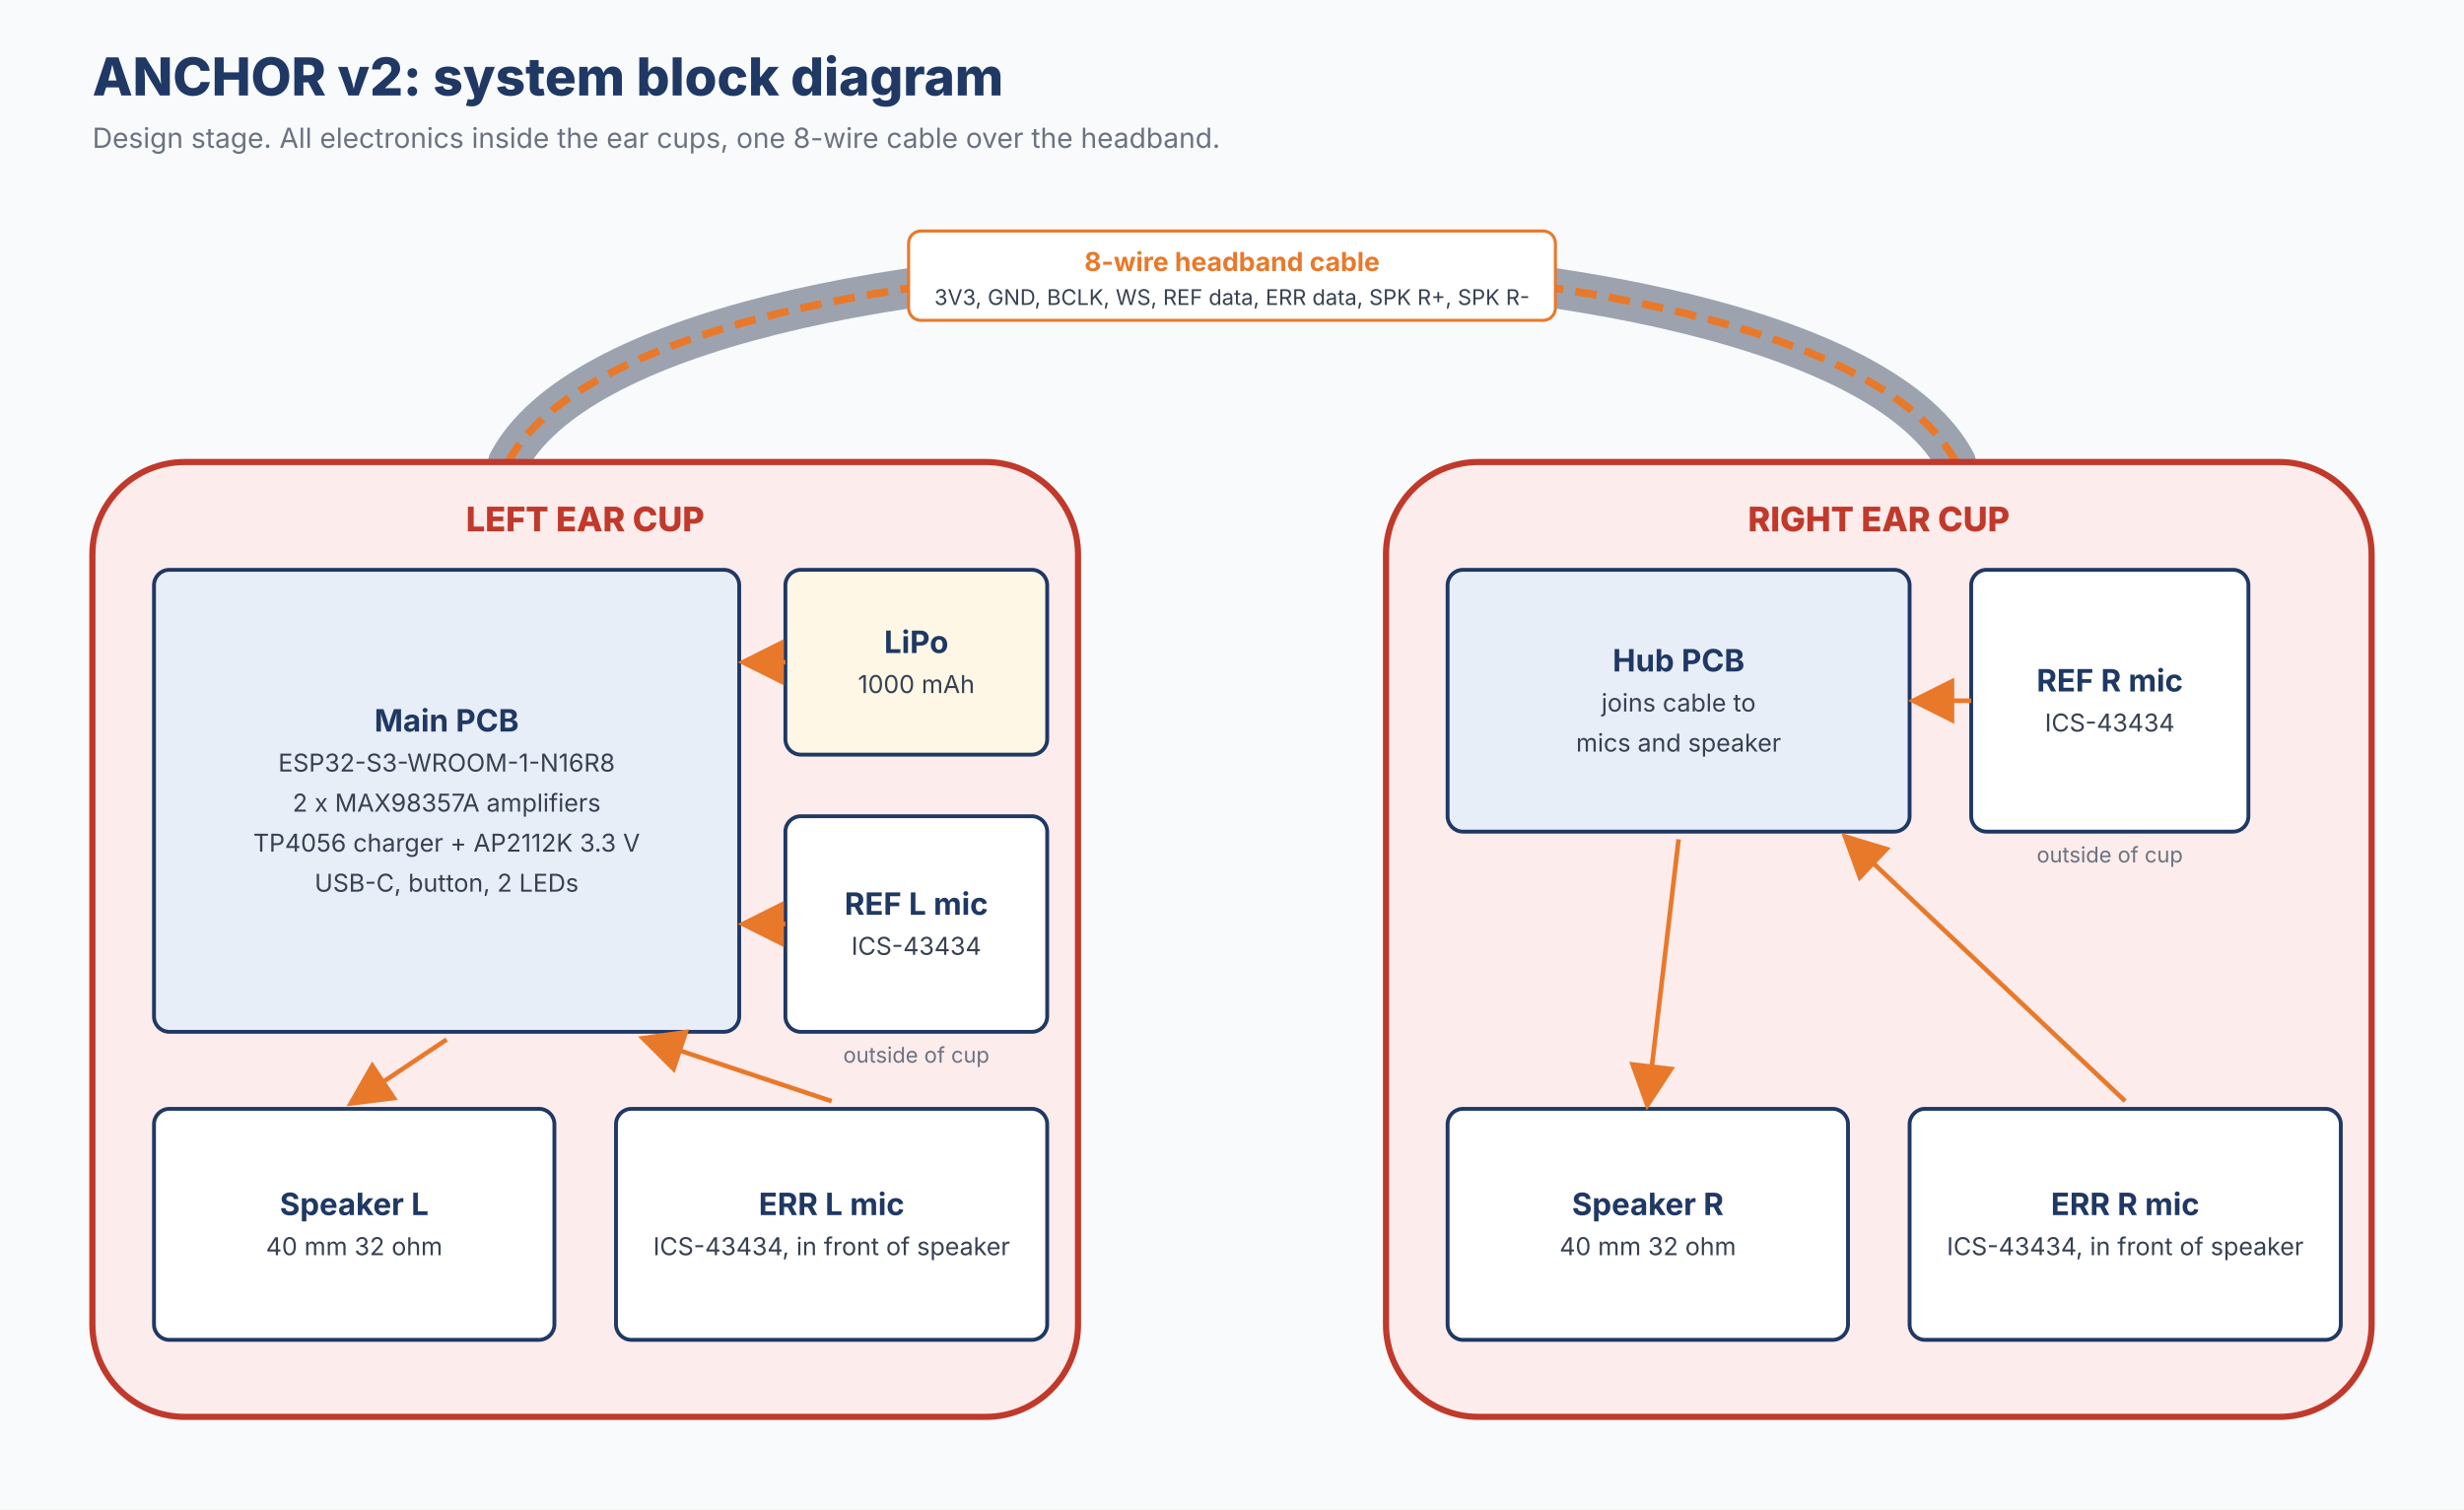
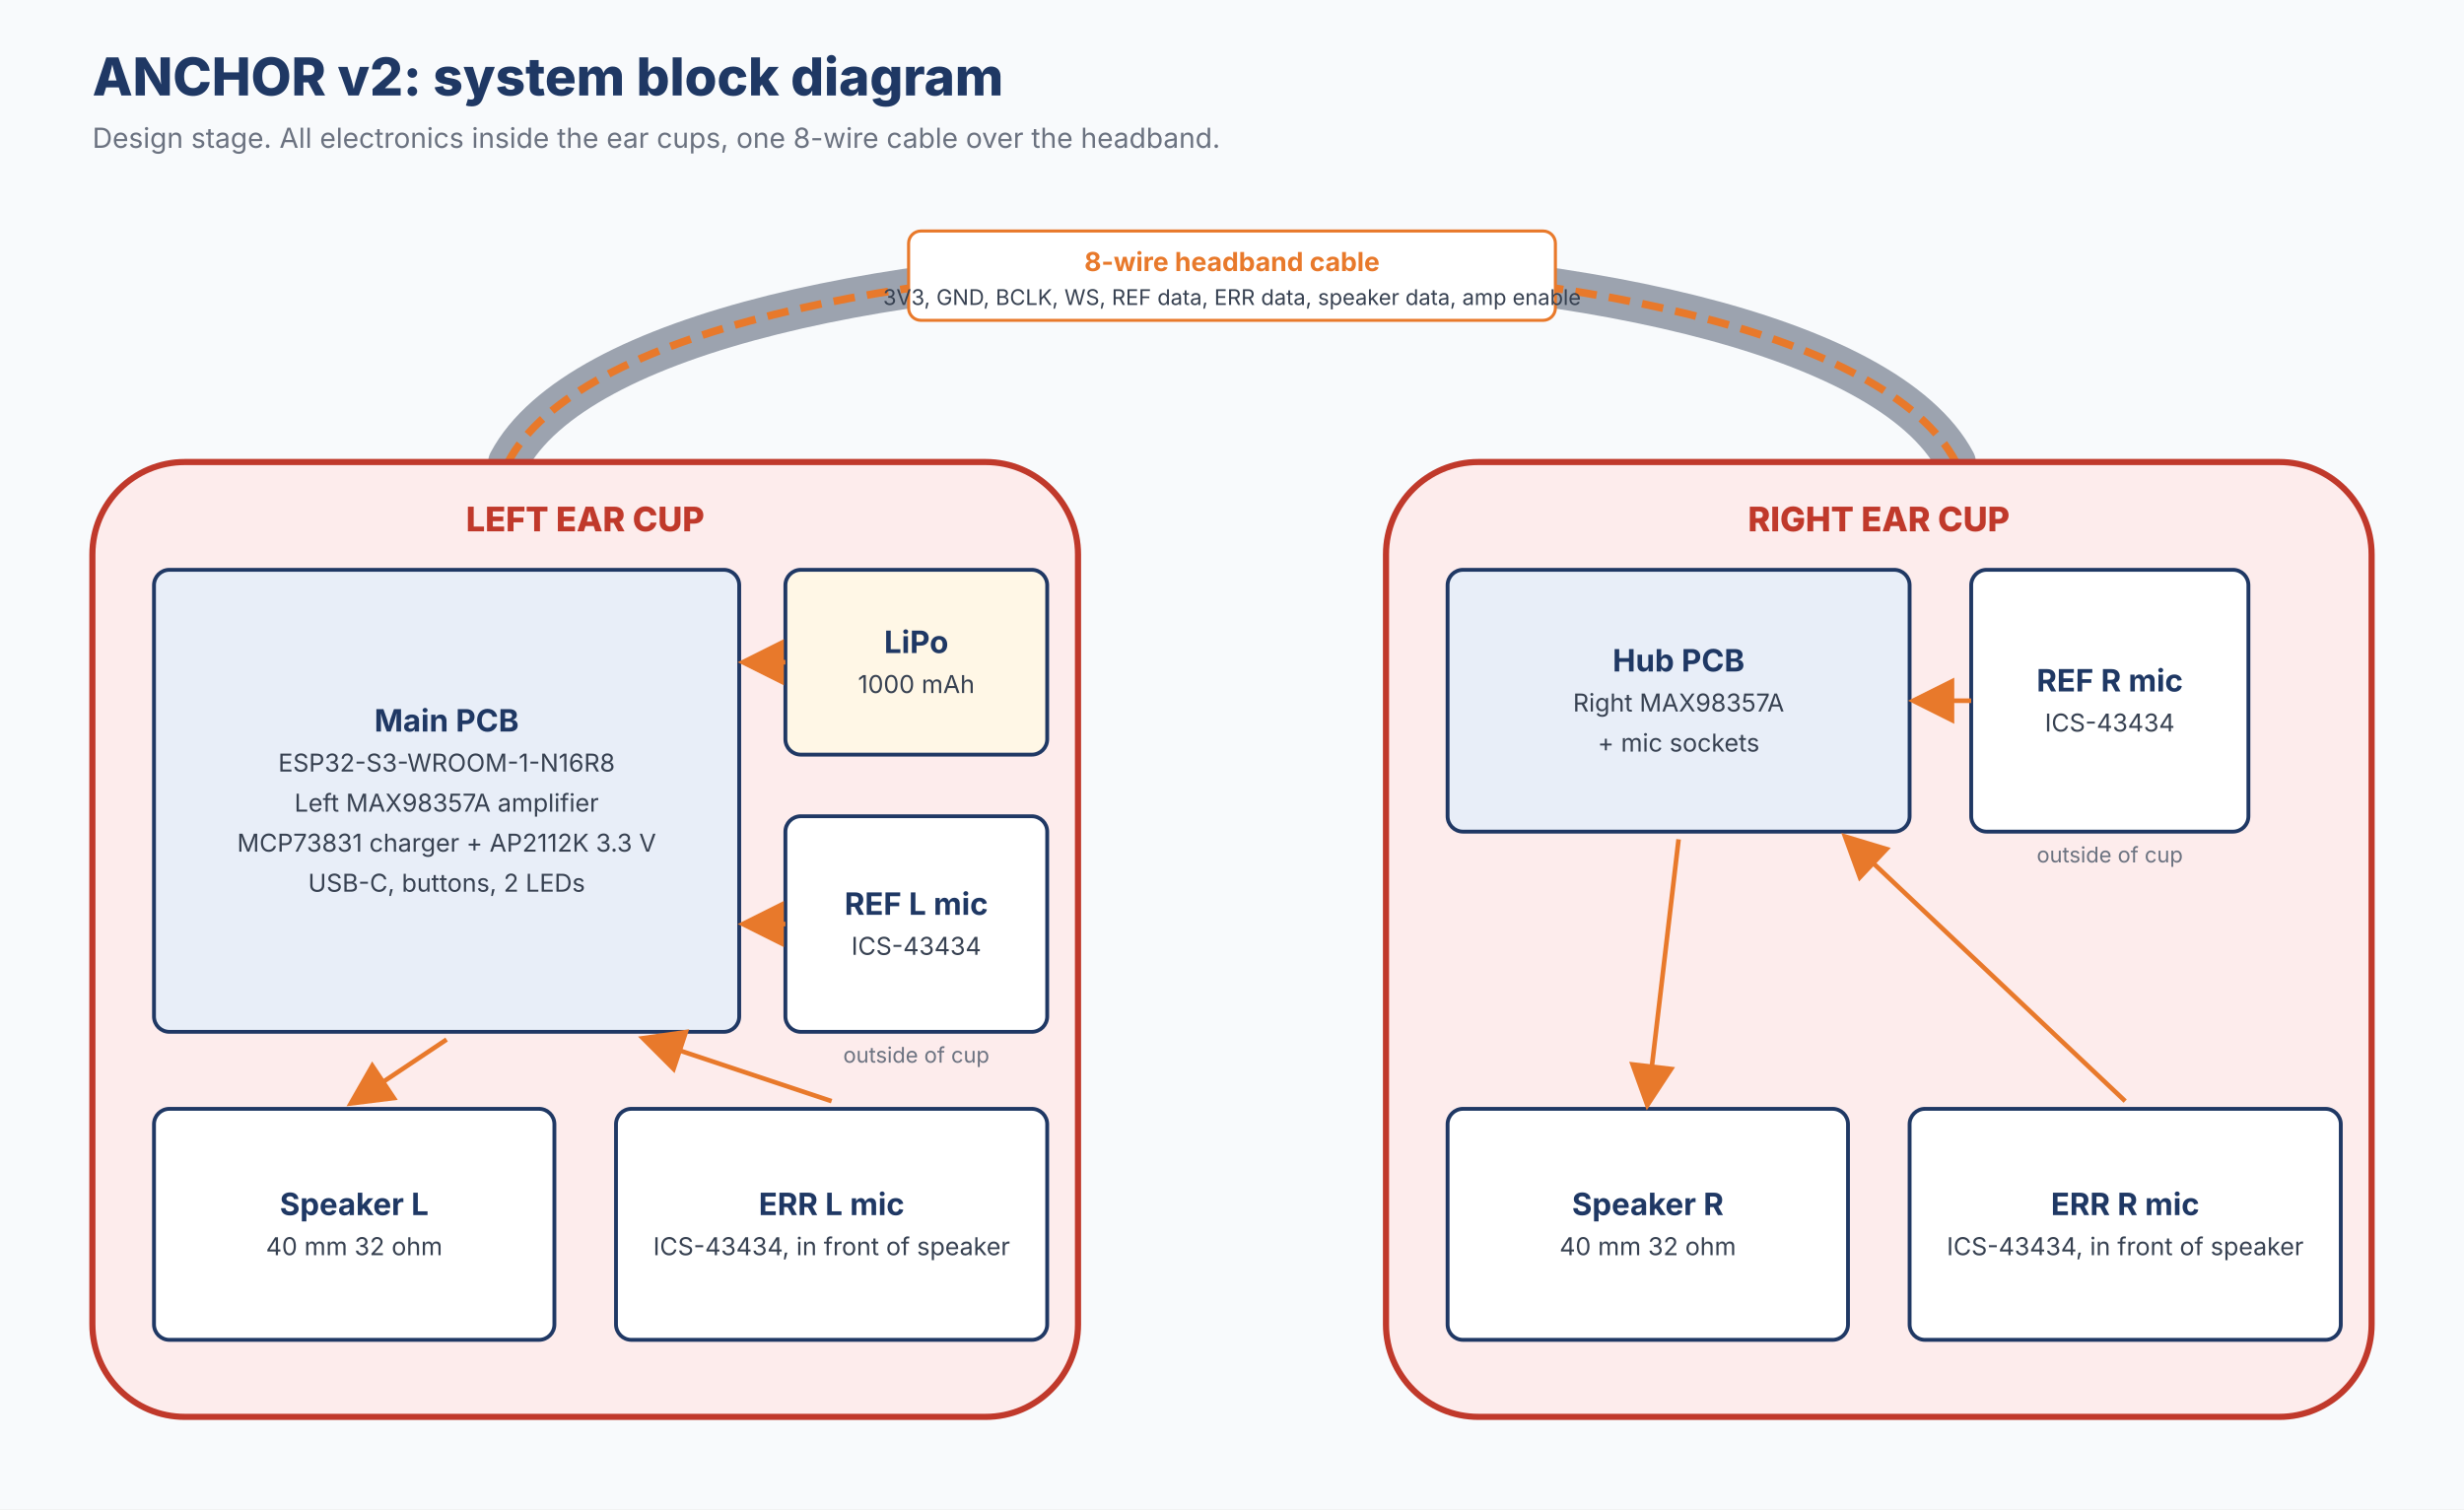
<svg xmlns="http://www.w3.org/2000/svg" width="1600" height="980" viewBox="0 0 1600 980">
  <defs>
    <marker id="a" markerWidth="10" markerHeight="10" refX="8" refY="5" orient="auto">
      <path d="M0,0 L10,5 L0,10 z" fill="#E8792B" />
    </marker>
  </defs>
  <rect width="1600" height="980" fill="#F8FAFC" />
  <text x="60" y="62" style="font-family:Inter,Arial,sans-serif" font-size="34" font-weight="800" fill="#1F3864">ANCHOR v2: system block diagram</text>
  <text x="60" y="96" style="font-family:Inter,Arial,sans-serif" font-size="18" fill="#6B7280">Design stage. All electronics inside the ear cups, one 8-wire cable over the headband.</text>
  <path d="M 330 300 C 420 130, 1180 130, 1270 300" fill="none" stroke="#9CA3AF" stroke-width="26" stroke-linecap="round" />
  <path d="M 330 300 C 420 130, 1180 130, 1270 300" fill="none" stroke="#E8792B" stroke-width="5" stroke-dasharray="14 8" />
  <rect x="590" y="150" width="420" height="58" rx="8" fill="#fff" stroke="#E8792B" stroke-width="2" />
  <text x="800" y="176" text-anchor="middle" style="font-family:Inter,Arial,sans-serif" font-size="17" font-weight="700" fill="#E8792B">8-wire headband cable</text>
-   <text x="800" y="198" text-anchor="middle" style="font-family:Inter,Arial,sans-serif" font-size="14" fill="#374151">3V3, GND, BCLK, WS, REF data, ERR data, SPK R+, SPK R-</text>
+   <text x="800" y="198" text-anchor="middle" style="font-family:Inter,Arial,sans-serif" font-size="14" fill="#374151">3V3, GND, BCLK, WS, REF data, ERR data, speaker data, amp enable</text>
  <rect x="60" y="300" width="640" height="620" rx="60" fill="#FDECEC" stroke="#C0392B" stroke-width="4" />
  <text x="380" y="345" text-anchor="middle" style="font-family:Inter,Arial,sans-serif" font-size="22" font-weight="800" fill="#C0392B">LEFT EAR CUP</text>
  <rect x="900" y="300" width="640" height="620" rx="60" fill="#FDECEC" stroke="#C0392B" stroke-width="4" />
  <text x="1220" y="345" text-anchor="middle" style="font-family:Inter,Arial,sans-serif" font-size="22" font-weight="800" fill="#C0392B">RIGHT EAR CUP</text>
  <rect x="100" y="370" width="380" height="300" rx="10" fill="#E8EEF8" stroke="#1F3864" stroke-width="2.5" />
  <text x="290.0" y="475.0" text-anchor="middle" style="font-family:Inter,Arial,sans-serif" font-size="20" font-weight="700" fill="#1F3864">Main PCB</text>
  <text x="290.0" y="501.0" text-anchor="middle" style="font-family:Inter,Arial,sans-serif" font-size="16" font-weight="400" fill="#374151">ESP32-S3-WROOM-1-N16R8</text>
-   <text x="290.0" y="527.0" text-anchor="middle" style="font-family:Inter,Arial,sans-serif" font-size="16" font-weight="400" fill="#374151">2 x MAX98357A amplifiers</text>
-   <text x="290.0" y="553.0" text-anchor="middle" style="font-family:Inter,Arial,sans-serif" font-size="16" font-weight="400" fill="#374151">TP4056 charger + AP2112K 3.3 V</text>
-   <text x="290.0" y="579.0" text-anchor="middle" style="font-family:Inter,Arial,sans-serif" font-size="16" font-weight="400" fill="#374151">USB-C, button, 2 LEDs</text>
+   <text x="290.0" y="527.0" text-anchor="middle" style="font-family:Inter,Arial,sans-serif" font-size="16" font-weight="400" fill="#374151">Left MAX98357A amplifier</text>
+   <text x="290.0" y="553.0" text-anchor="middle" style="font-family:Inter,Arial,sans-serif" font-size="16" font-weight="400" fill="#374151">MCP73831 charger + AP2112K 3.3 V</text>
+   <text x="290.0" y="579.0" text-anchor="middle" style="font-family:Inter,Arial,sans-serif" font-size="16" font-weight="400" fill="#374151">USB-C, buttons, 2 LEDs</text>
  <rect x="510" y="370" width="170" height="120" rx="10" fill="#FFF7E6" stroke="#1F3864" stroke-width="2.5" />
  <text x="595.0" y="424.0" text-anchor="middle" style="font-family:Inter,Arial,sans-serif" font-size="20" font-weight="700" fill="#1F3864">LiPo</text>
  <text x="595.0" y="450.0" text-anchor="middle" style="font-family:Inter,Arial,sans-serif" font-size="16" font-weight="400" fill="#374151">1000 mAh</text>
  <rect x="510" y="530" width="170" height="140" rx="10" fill="#fff" stroke="#1F3864" stroke-width="2.5" />
  <text x="595.0" y="594.0" text-anchor="middle" style="font-family:Inter,Arial,sans-serif" font-size="20" font-weight="700" fill="#1F3864">REF L mic</text>
  <text x="595.0" y="620.0" text-anchor="middle" style="font-family:Inter,Arial,sans-serif" font-size="16" font-weight="400" fill="#374151">ICS-43434</text>
  <text x="595" y="690" text-anchor="middle" style="font-family:Inter,Arial,sans-serif" font-size="14" fill="#6B7280">outside of cup</text>
  <rect x="100" y="720" width="260" height="150" rx="10" fill="#fff" stroke="#1F3864" stroke-width="2.5" />
  <text x="230.0" y="789.0" text-anchor="middle" style="font-family:Inter,Arial,sans-serif" font-size="20" font-weight="700" fill="#1F3864">Speaker L</text>
  <text x="230.0" y="815.0" text-anchor="middle" style="font-family:Inter,Arial,sans-serif" font-size="16" font-weight="400" fill="#374151">40 mm 32 ohm</text>
  <rect x="400" y="720" width="280" height="150" rx="10" fill="#fff" stroke="#1F3864" stroke-width="2.5" />
  <text x="540.0" y="789.0" text-anchor="middle" style="font-family:Inter,Arial,sans-serif" font-size="20" font-weight="700" fill="#1F3864">ERR L mic</text>
  <text x="540.0" y="815.0" text-anchor="middle" style="font-family:Inter,Arial,sans-serif" font-size="16" font-weight="400" fill="#374151">ICS-43434, in front of speaker</text>
  <line x1="510" y1="430" x2="485" y2="430" stroke="#E8792B" stroke-width="3" marker-end="url(#a)" />
  <line x1="510" y1="600" x2="485" y2="600" stroke="#E8792B" stroke-width="3" marker-end="url(#a)" />
  <line x1="290" y1="675" x2="230" y2="715" stroke="#E8792B" stroke-width="3" marker-end="url(#a)" />
  <line x1="540" y1="715" x2="420" y2="675" stroke="#E8792B" stroke-width="3" marker-end="url(#a)" />
  <rect x="940" y="370" width="300" height="170" rx="10" fill="#E8EEF8" stroke="#1F3864" stroke-width="2.5" />
  <text x="1090.0" y="436.0" text-anchor="middle" style="font-family:Inter,Arial,sans-serif" font-size="20" font-weight="700" fill="#1F3864">Hub PCB</text>
-   <text x="1090.0" y="462.0" text-anchor="middle" style="font-family:Inter,Arial,sans-serif" font-size="16" font-weight="400" fill="#374151">joins cable to</text>
-   <text x="1090.0" y="488.0" text-anchor="middle" style="font-family:Inter,Arial,sans-serif" font-size="16" font-weight="400" fill="#374151">mics and speaker</text>
+   <text x="1090.0" y="462.0" text-anchor="middle" style="font-family:Inter,Arial,sans-serif" font-size="16" font-weight="400" fill="#374151">Right MAX98357A</text>
+   <text x="1090.0" y="488.0" text-anchor="middle" style="font-family:Inter,Arial,sans-serif" font-size="16" font-weight="400" fill="#374151">+ mic sockets</text>
  <rect x="1280" y="370" width="180" height="170" rx="10" fill="#fff" stroke="#1F3864" stroke-width="2.5" />
  <text x="1370.0" y="449.0" text-anchor="middle" style="font-family:Inter,Arial,sans-serif" font-size="20" font-weight="700" fill="#1F3864">REF R mic</text>
  <text x="1370.0" y="475.0" text-anchor="middle" style="font-family:Inter,Arial,sans-serif" font-size="16" font-weight="400" fill="#374151">ICS-43434</text>
  <text x="1370" y="560" text-anchor="middle" style="font-family:Inter,Arial,sans-serif" font-size="14" fill="#6B7280">outside of cup</text>
  <rect x="940" y="720" width="260" height="150" rx="10" fill="#fff" stroke="#1F3864" stroke-width="2.5" />
  <text x="1070.0" y="789.0" text-anchor="middle" style="font-family:Inter,Arial,sans-serif" font-size="20" font-weight="700" fill="#1F3864">Speaker R</text>
  <text x="1070.0" y="815.0" text-anchor="middle" style="font-family:Inter,Arial,sans-serif" font-size="16" font-weight="400" fill="#374151">40 mm 32 ohm</text>
  <rect x="1240" y="720" width="280" height="150" rx="10" fill="#fff" stroke="#1F3864" stroke-width="2.5" />
  <text x="1380.0" y="789.0" text-anchor="middle" style="font-family:Inter,Arial,sans-serif" font-size="20" font-weight="700" fill="#1F3864">ERR R mic</text>
  <text x="1380.0" y="815.0" text-anchor="middle" style="font-family:Inter,Arial,sans-serif" font-size="16" font-weight="400" fill="#374151">ICS-43434, in front of speaker</text>
  <line x1="1280" y1="455" x2="1245" y2="455" stroke="#E8792B" stroke-width="3" marker-end="url(#a)" />
  <line x1="1090" y1="545" x2="1070" y2="715" stroke="#E8792B" stroke-width="3" marker-end="url(#a)" />
  <line x1="1380" y1="715" x2="1200" y2="545" stroke="#E8792B" stroke-width="3" marker-end="url(#a)" />
</svg>
